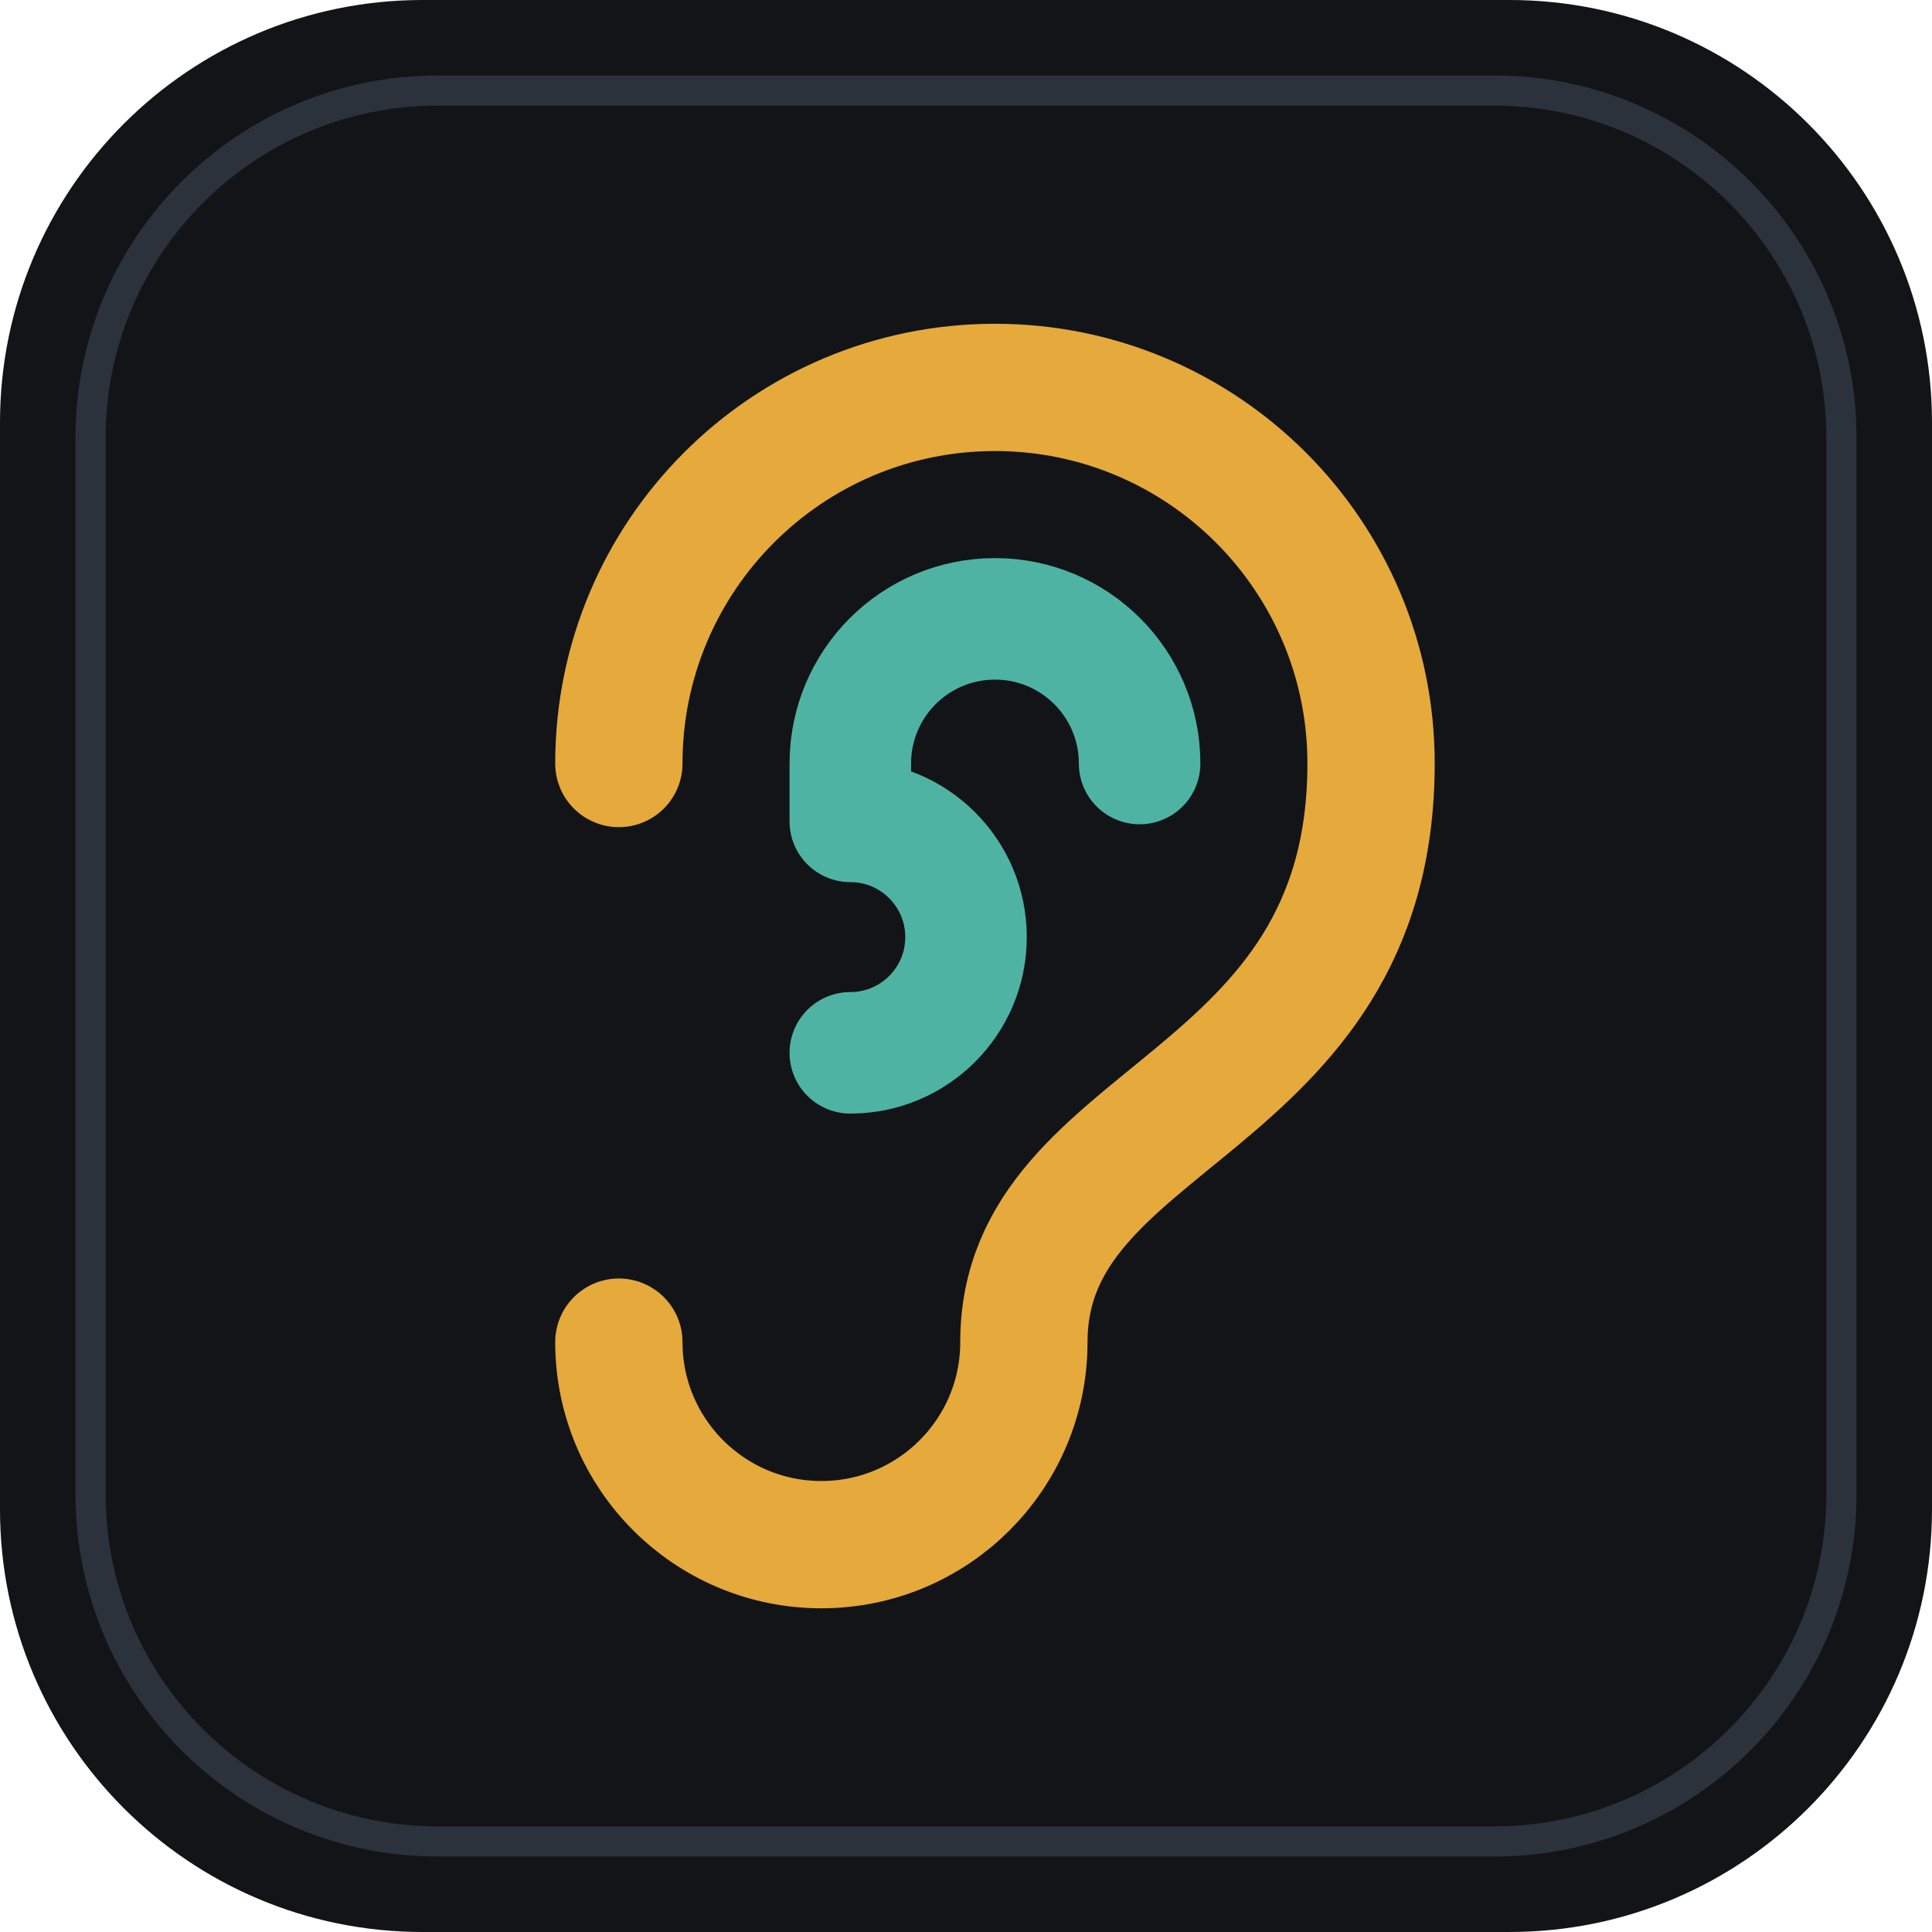
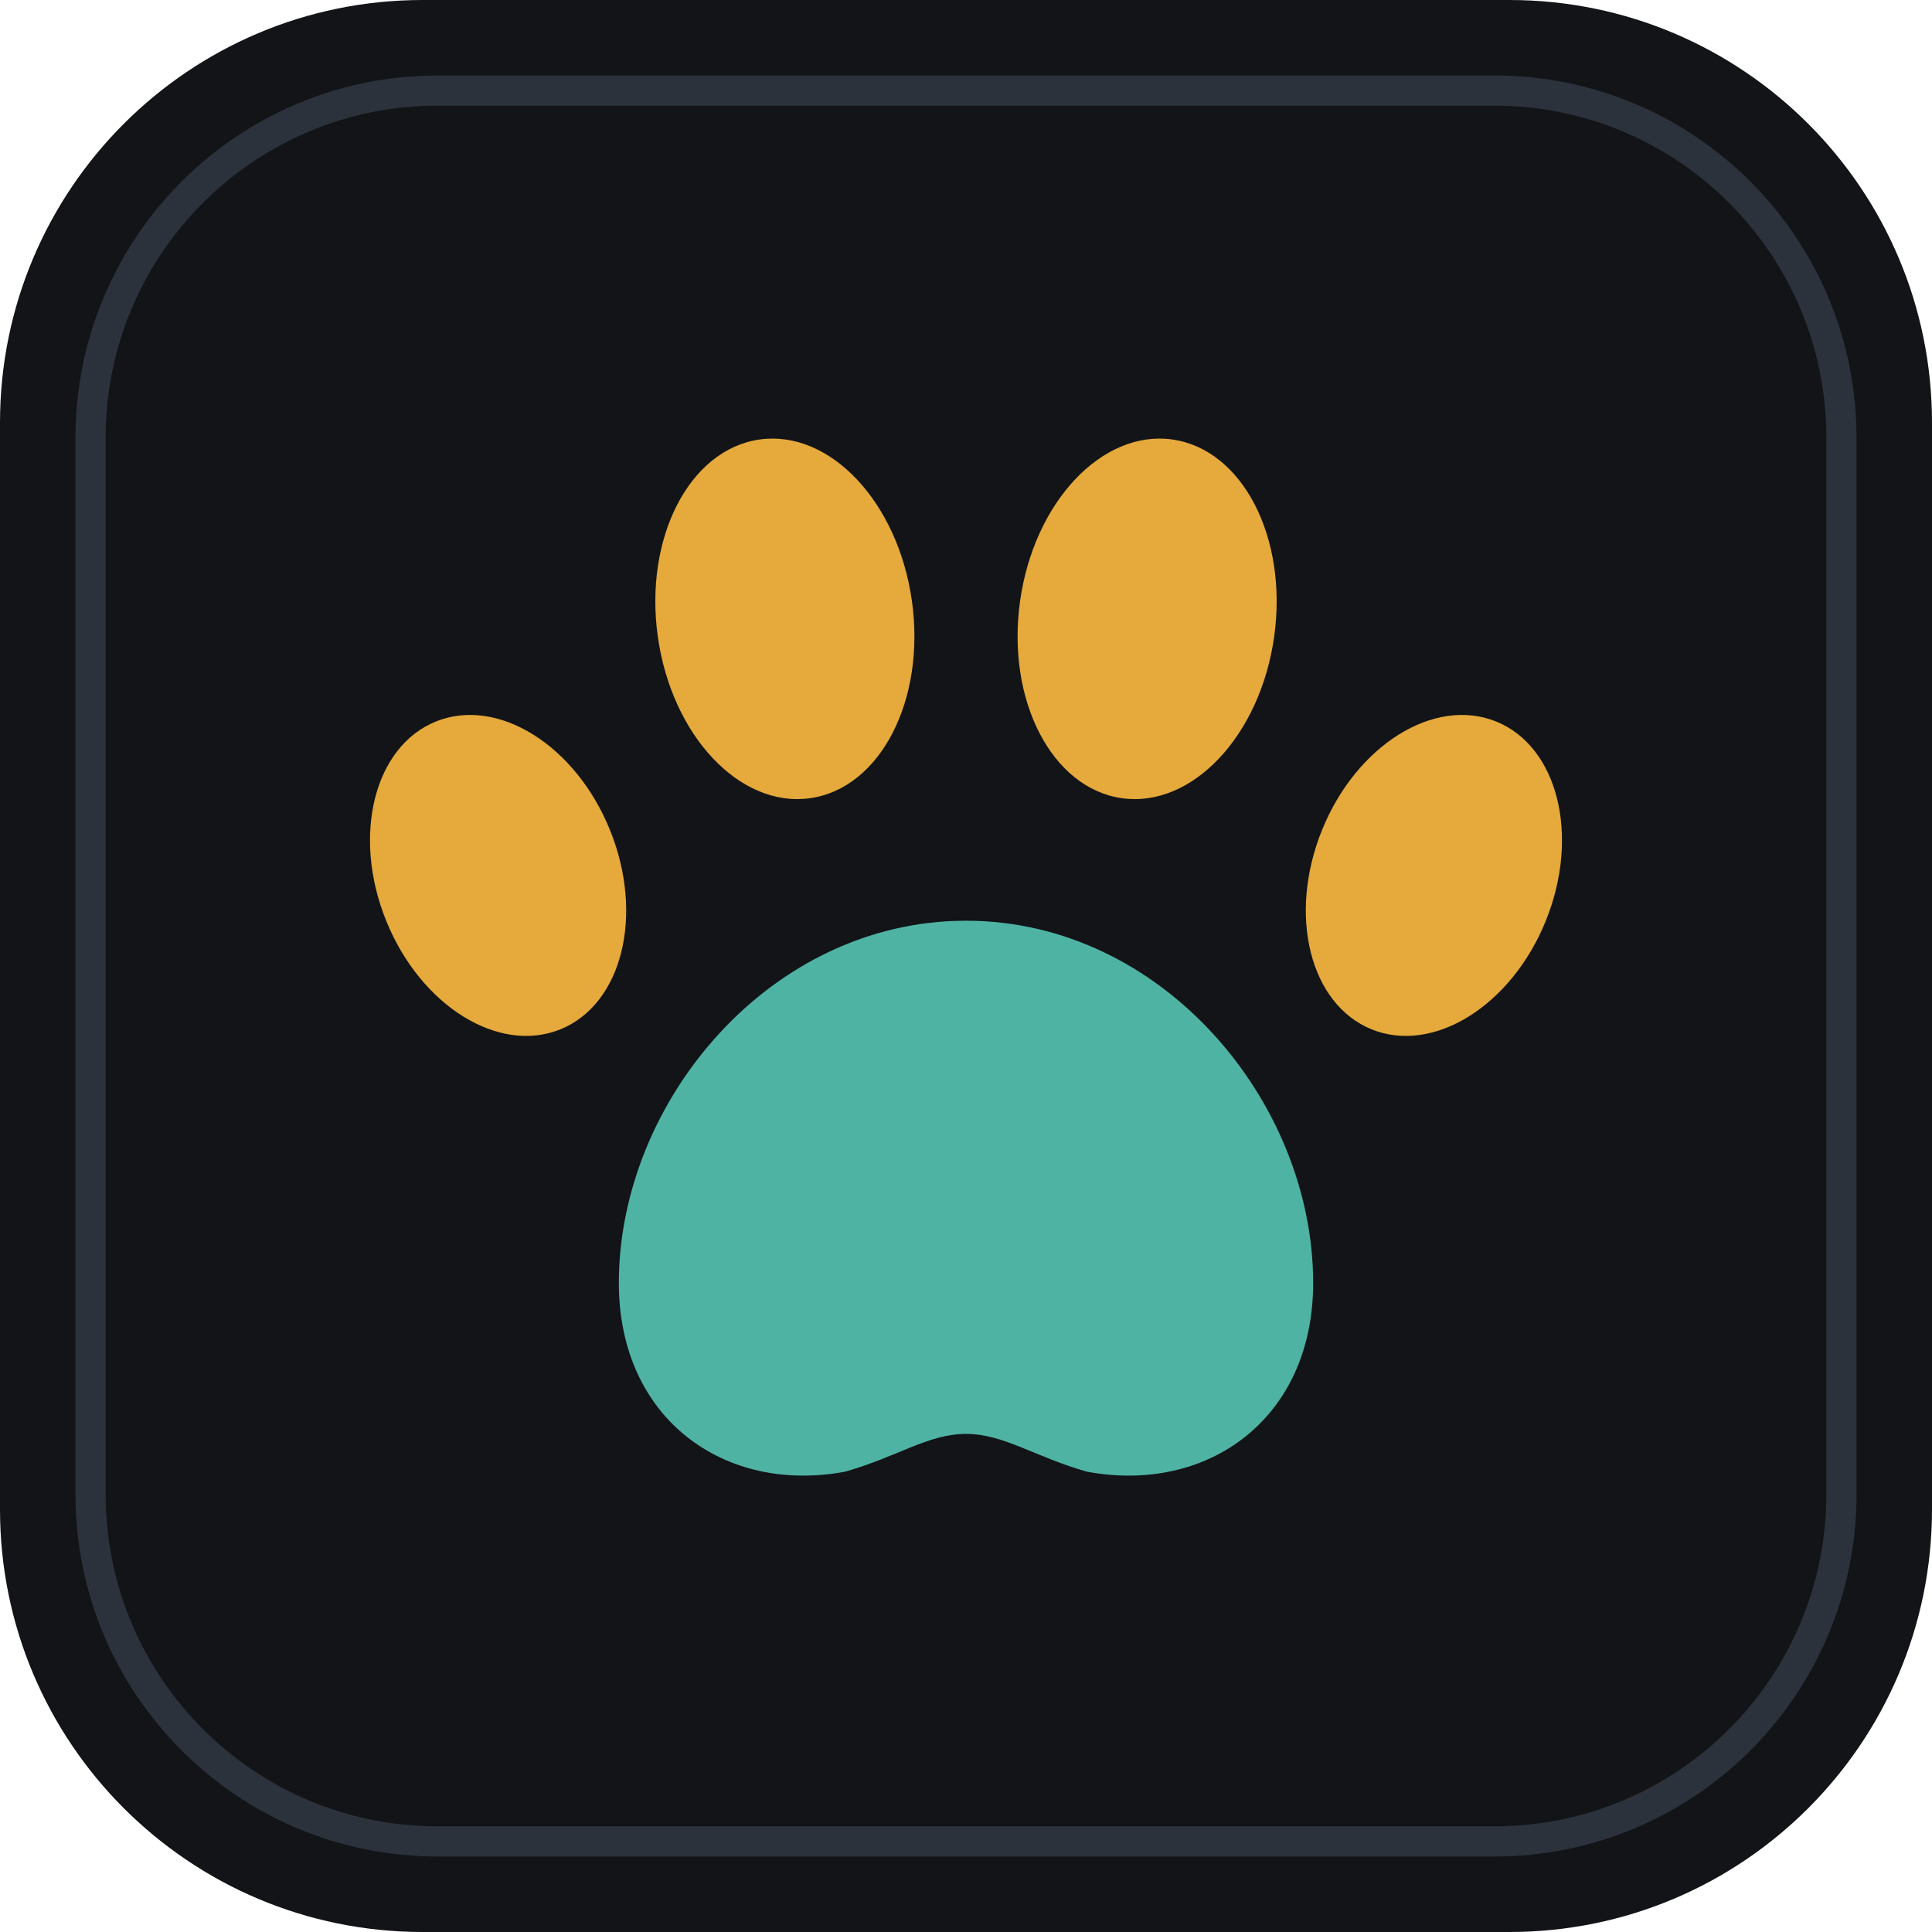
<svg xmlns="http://www.w3.org/2000/svg" viewBox="0 0 256 256" fill="none">
  <rect width="256" height="256" rx="56" fill="#121417" />
  <rect x="12" y="12" width="232" height="232" rx="46" stroke="#2B323B" stroke-width="4" />
-   <g transform="translate(36, 36) scale(7.667)" stroke-linecap="round" stroke-linejoin="round">
-     <path d="M6 8.5a6.5 6.5 0 1 1 13 0c0 6-6 6-6 10a3.5 3.5 0 1 1-7 0" stroke="#E5A93C" stroke-width="2.2" />
-     <path d="M15 8.5a2.5 2.5 0 0 0-5 0v1a2 2 0 1 1 0 4" stroke="#4FB3A4" stroke-width="2.1" />
-   </g>
+   <ellipse cx="66" cy="116" rx="16" ry="22" transform="rotate(-22 66 116)" fill="#E5A93C" />
+   <ellipse cx="104" cy="82" rx="17" ry="24" transform="rotate(-8 104 82)" fill="#E5A93C" />
+   <ellipse cx="152" cy="82" rx="17" ry="24" transform="rotate(8 152 82)" fill="#E5A93C" />
+   <ellipse cx="190" cy="116" rx="16" ry="22" transform="rotate(22 190 116)" fill="#E5A93C" />
+   <path d="M128 122 C102 122 82 146 82 170 C82 188 96 198 112 195 C119 193 123 190 128 190 C133 190 137 193 144 195 C160 198 174 188 174 170 C174 146 154 122 128 122 Z" fill="#4FB3A4" />
</svg>
